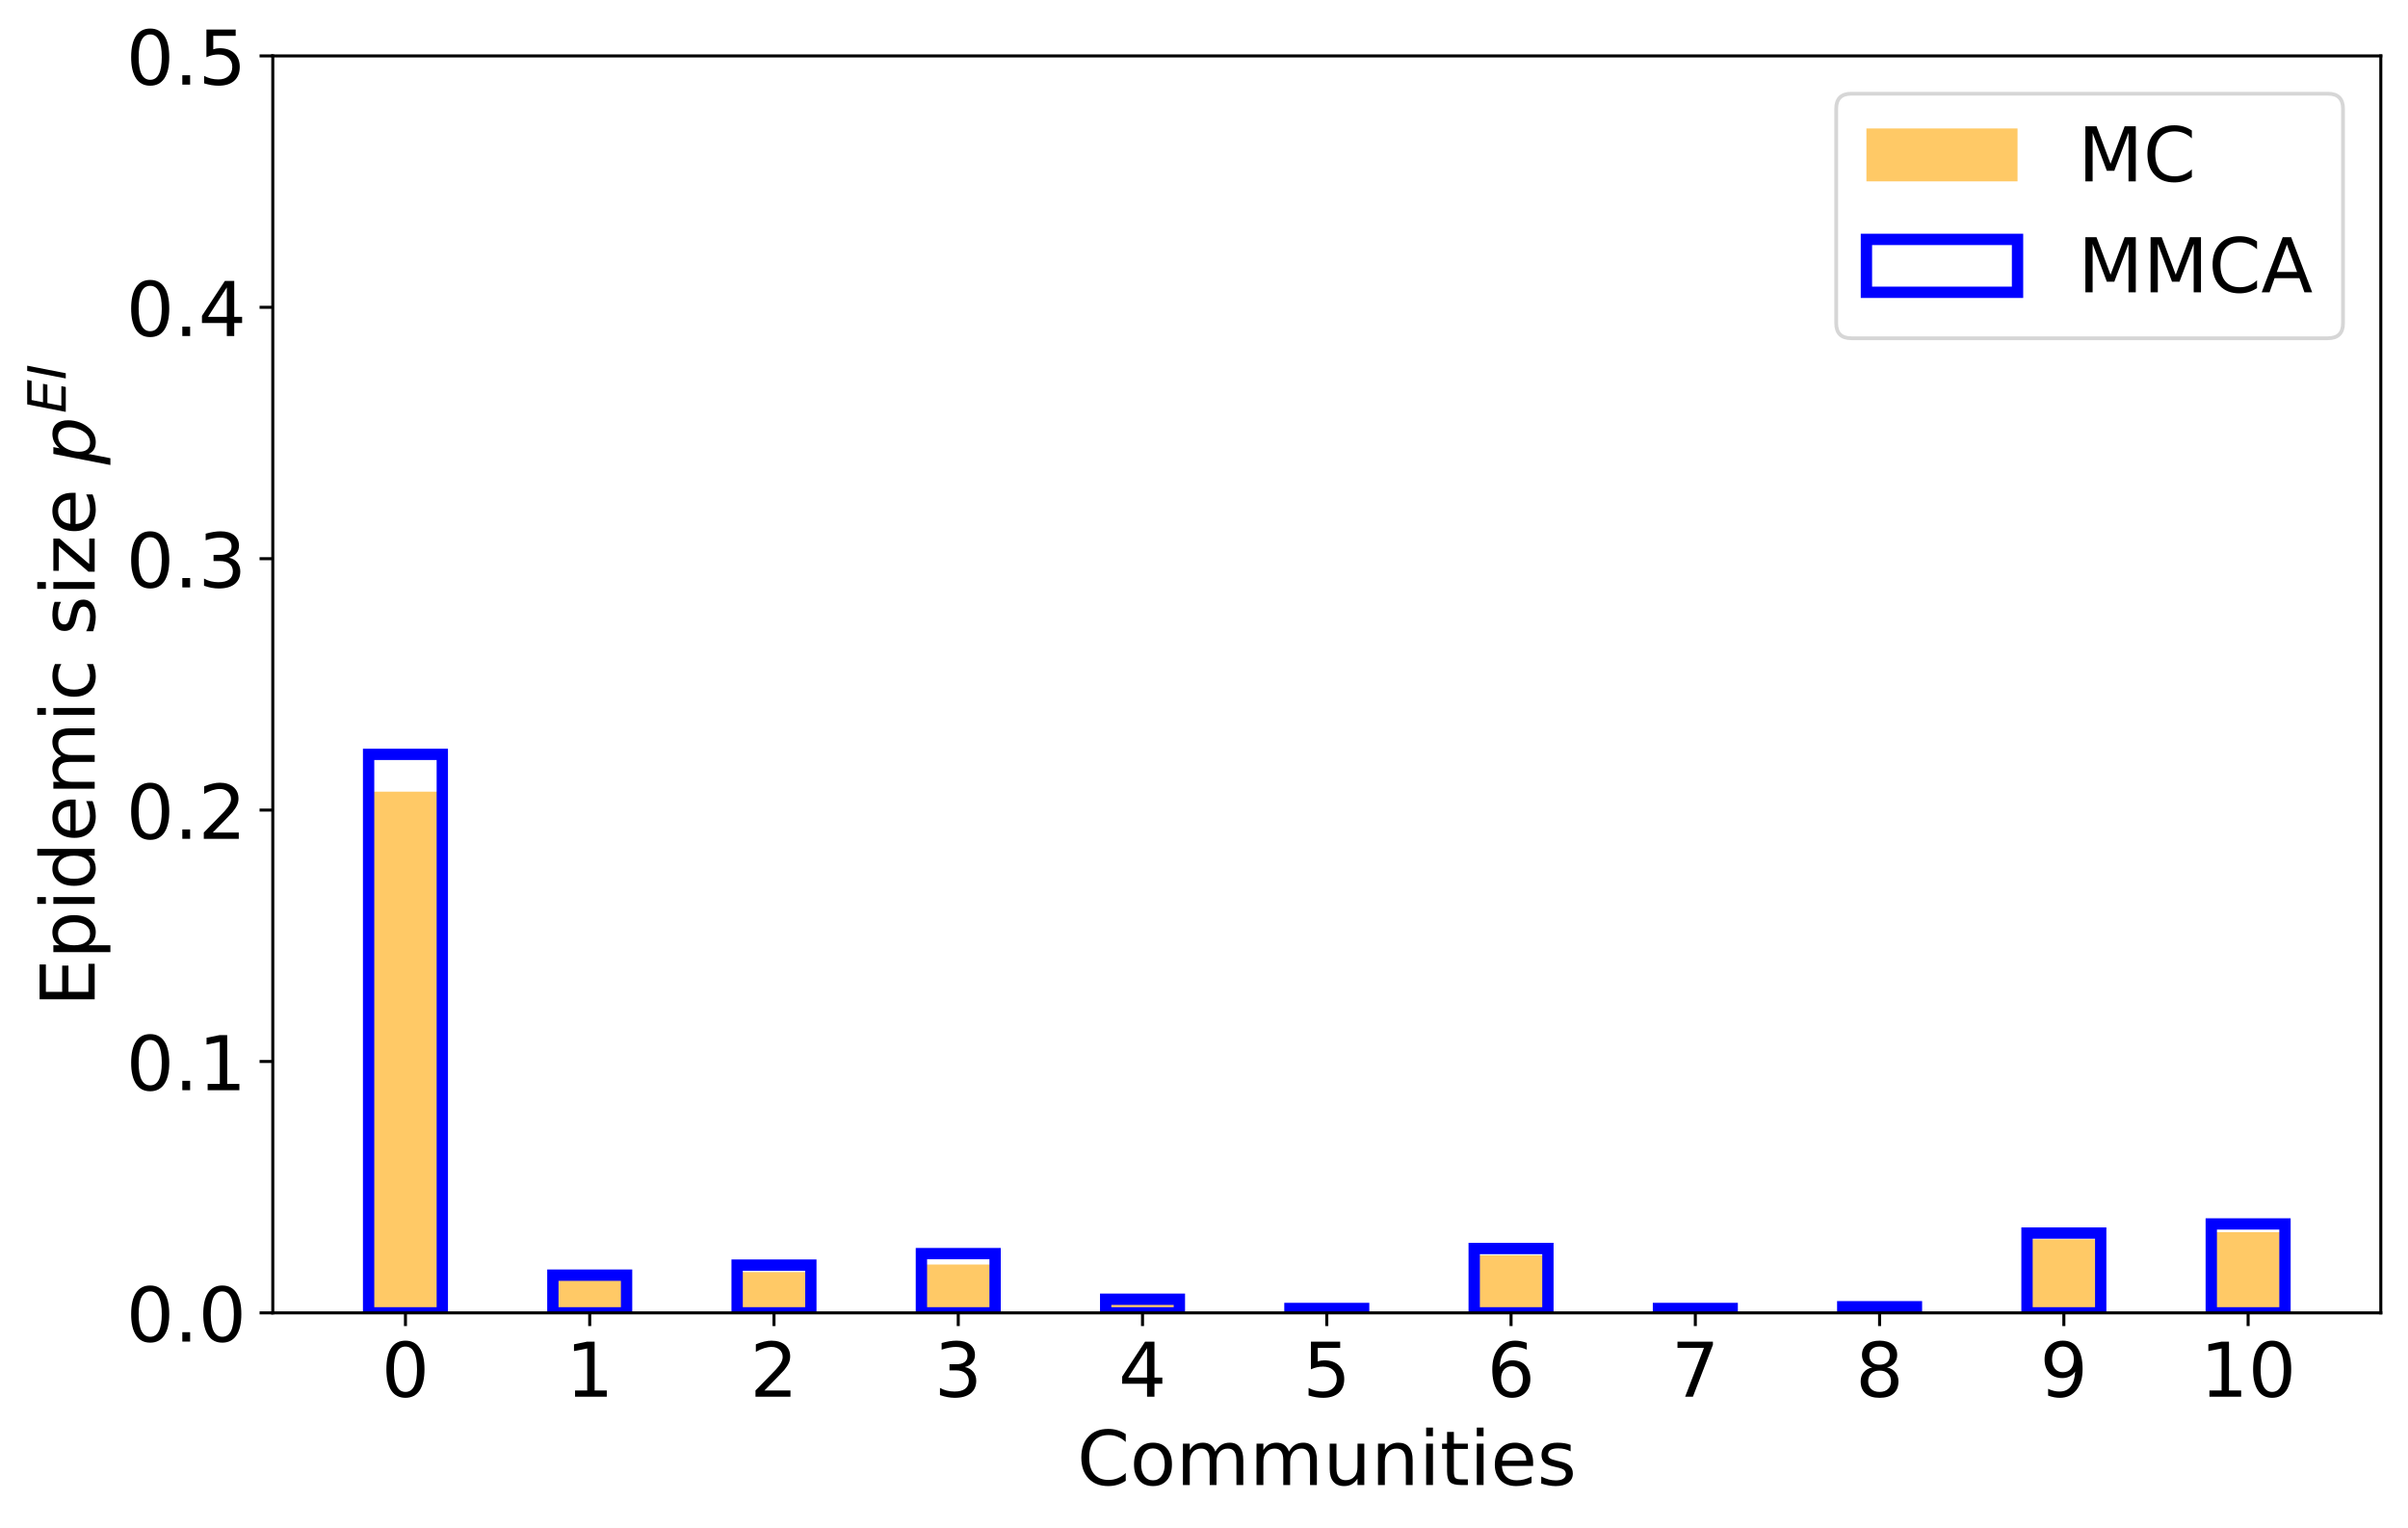
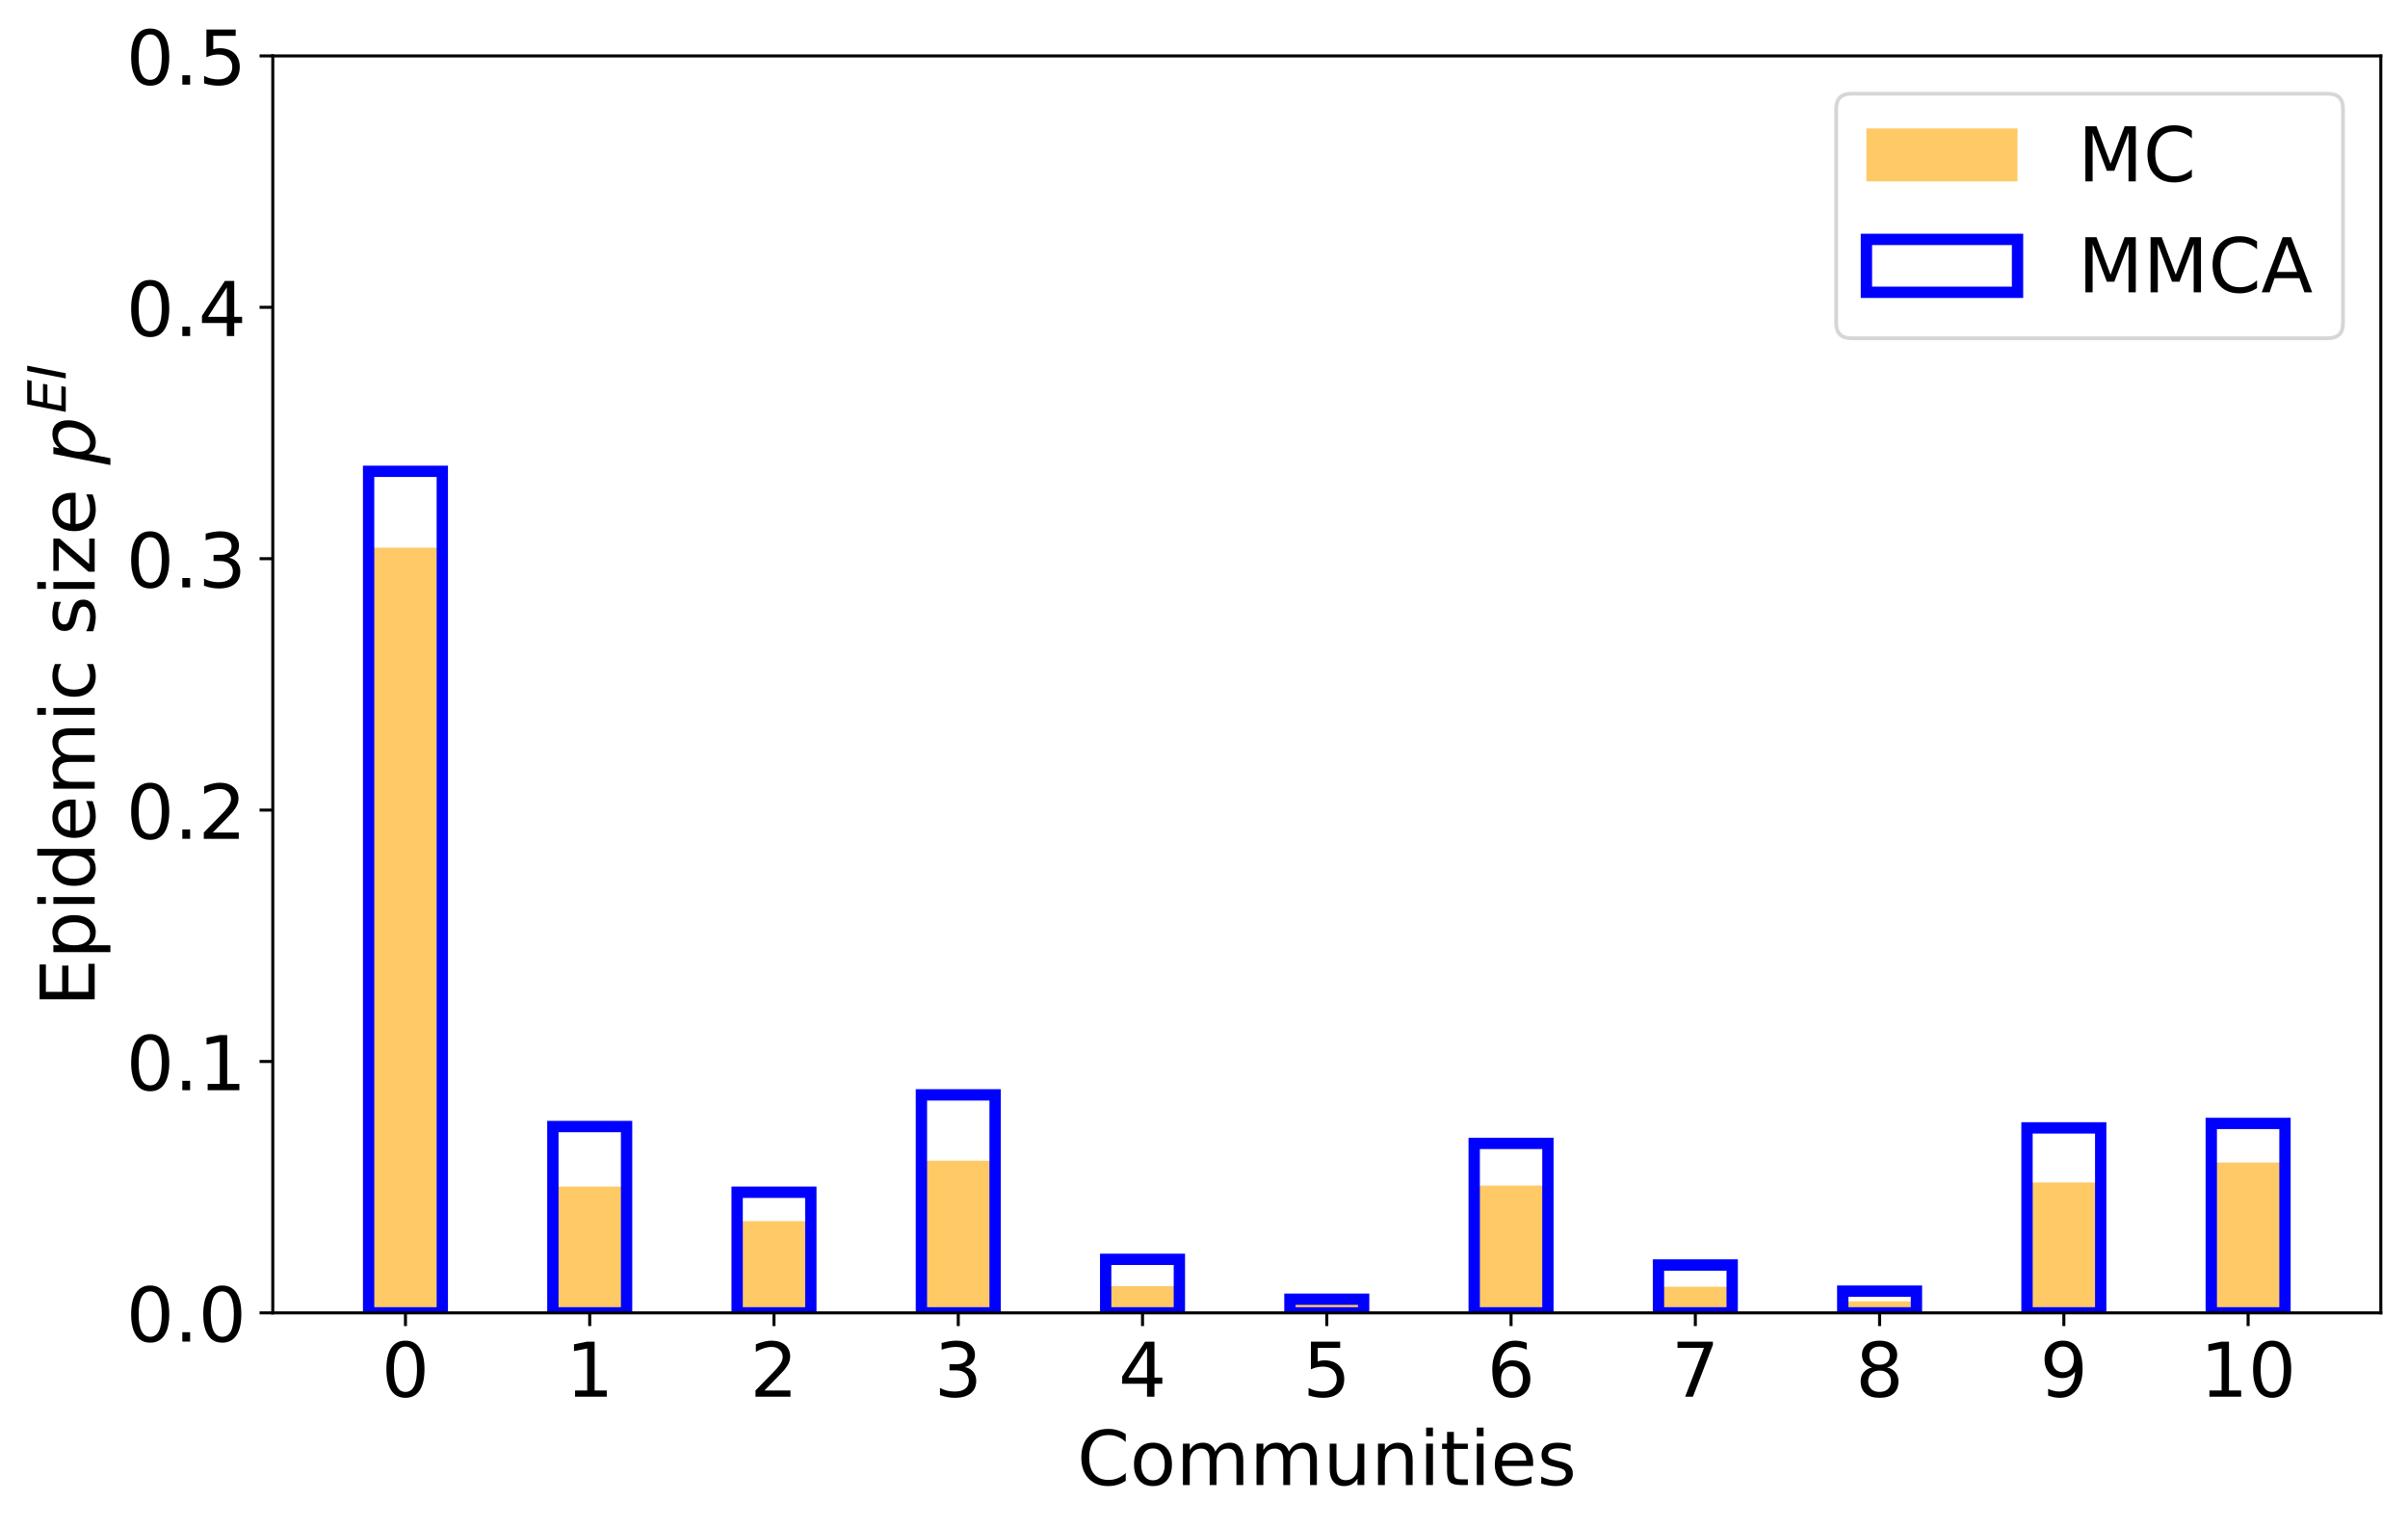
<svg xmlns="http://www.w3.org/2000/svg" xmlns:xlink="http://www.w3.org/1999/xlink" width="637.406pt" height="404.351pt" viewBox="0 0 637.406 404.351" version="1.1">
  <defs>
    <style type="text/css">*{stroke-linejoin: round; stroke-linecap: butt}</style>
  </defs>
  <g id="figure_1">
    <g id="patch_1">
      <path d="M 0 404.351  L 637.406 404.351  L 637.406 0  L 0 0  z " style="fill: #ffffff" />
    </g>
    <g id="axes_1">
      <g id="patch_2">
        <path d="M 72.206 347.438  L 630.206 347.438  L 630.206 14.798  L 72.206 14.798  z " style="fill: #ffffff" />
      </g>
      <g id="patch_3">
-         <path d="M 97.57 347.438  L 117.08 347.438  L 117.08 209.508  L 97.57 209.508  z " clip-path="url(#p4cfe6deb60)" style="fill: #ffa500; opacity: 0.6" />
+         <path d="M 97.57 347.438  L 117.08 347.438  L 117.08 144.938  L 97.57 144.938  z " clip-path="url(#p6c5b089d7e)" style="fill: #ffa500; opacity: 0.6" />
      </g>
      <g id="patch_4">
-         <path d="M 146.346 347.438  L 165.857 347.438  L 165.857 338.703  L 146.346 338.703  z " clip-path="url(#p4cfe6deb60)" style="fill: #ffa500; opacity: 0.6" />
+         <path d="M 146.346 347.438  L 165.857 347.438  L 165.857 314.012  L 146.346 314.012  z " clip-path="url(#p6c5b089d7e)" style="fill: #ffa500; opacity: 0.6" />
      </g>
      <g id="patch_5">
-         <path d="M 195.122 347.438  L 214.633 347.438  L 214.633 336.654  L 195.122 336.654  z " clip-path="url(#p4cfe6deb60)" style="fill: #ffa500; opacity: 0.6" />
+         <path d="M 195.122 347.438  L 214.633 347.438  L 214.633 323.159  L 195.122 323.159  z " clip-path="url(#p6c5b089d7e)" style="fill: #ffa500; opacity: 0.6" />
      </g>
      <g id="patch_6">
-         <path d="M 243.899 347.438  L 263.409 347.438  L 263.409 334.643  L 243.899 334.643  z " clip-path="url(#p4cfe6deb60)" style="fill: #ffa500; opacity: 0.6" />
+         <path d="M 243.899 347.438  L 263.409 347.438  L 263.409 307.177  L 243.899 307.177  z " clip-path="url(#p6c5b089d7e)" style="fill: #ffa500; opacity: 0.6" />
      </g>
      <g id="patch_7">
-         <path d="M 292.675 347.438  L 312.185 347.438  L 312.185 345.126  L 292.675 345.126  z " clip-path="url(#p4cfe6deb60)" style="fill: #ffa500; opacity: 0.6" />
+         <path d="M 292.675 347.438  L 312.185 347.438  L 312.185 340.357  L 292.675 340.357  z " clip-path="url(#p6c5b089d7e)" style="fill: #ffa500; opacity: 0.6" />
      </g>
      <g id="patch_8">
-         <path d="M 341.451 347.438  L 360.961 347.438  L 360.961 346.548  L 341.451 346.548  z " clip-path="url(#p4cfe6deb60)" style="fill: #ffa500; opacity: 0.6" />
+         <path d="M 341.451 347.438  L 360.961 347.438  L 360.961 344.846  L 341.451 344.846  z " clip-path="url(#p6c5b089d7e)" style="fill: #ffa500; opacity: 0.6" />
      </g>
      <g id="patch_9">
-         <path d="M 390.227 347.438  L 409.738 347.438  L 409.738 332.214  L 390.227 332.214  z " clip-path="url(#p4cfe6deb60)" style="fill: #ffa500; opacity: 0.6" />
+         <path d="M 390.227 347.438  L 409.738 347.438  L 409.738 313.754  L 390.227 313.754  z " clip-path="url(#p6c5b089d7e)" style="fill: #ffa500; opacity: 0.6" />
      </g>
      <g id="patch_10">
-         <path d="M 439.003 347.438  L 458.514 347.438  L 458.514 346.676  L 439.003 346.676  z " clip-path="url(#p4cfe6deb60)" style="fill: #ffa500; opacity: 0.6" />
+         <path d="M 439.003 347.438  L 458.514 347.438  L 458.514 340.517  L 439.003 340.517  z " clip-path="url(#p6c5b089d7e)" style="fill: #ffa500; opacity: 0.6" />
      </g>
      <g id="patch_11">
-         <path d="M 487.78 347.438  L 507.29 347.438  L 507.29 346.035  L 487.78 346.035  z " clip-path="url(#p4cfe6deb60)" style="fill: #ffa500; opacity: 0.6" />
+         <path d="M 487.78 347.438  L 507.29 347.438  L 507.29 344.391  L 487.78 344.391  z " clip-path="url(#p6c5b089d7e)" style="fill: #ffa500; opacity: 0.6" />
      </g>
      <g id="patch_12">
-         <path d="M 536.556 347.438  L 556.066 347.438  L 556.066 327.97  L 536.556 327.97  z " clip-path="url(#p4cfe6deb60)" style="fill: #ffa500; opacity: 0.6" />
+         <path d="M 536.556 347.438  L 556.066 347.438  L 556.066 312.929  L 536.556 312.929  z " clip-path="url(#p6c5b089d7e)" style="fill: #ffa500; opacity: 0.6" />
      </g>
      <g id="patch_13">
-         <path d="M 585.332 347.438  L 604.843 347.438  L 604.843 326.074  L 585.332 326.074  z " clip-path="url(#p4cfe6deb60)" style="fill: #ffa500; opacity: 0.6" />
+         <path d="M 585.332 347.438  L 604.843 347.438  L 604.843 307.655  L 585.332 307.655  z " clip-path="url(#p6c5b089d7e)" style="fill: #ffa500; opacity: 0.6" />
      </g>
      <g id="patch_14">
-         <path d="M 97.57 347.438  L 117.08 347.438  L 117.08 199.639  L 97.57 199.639  L 97.57 347.438  z " clip-path="url(#p4cfe6deb60)" style="fill: none; stroke: #0000ff; stroke-width: 3; stroke-linejoin: miter" />
+         <path d="M 97.57 347.438  L 117.08 347.438  L 117.08 124.727  L 97.57 124.727  L 97.57 347.438  z " clip-path="url(#p6c5b089d7e)" style="fill: none; stroke: #0000ff; stroke-width: 3; stroke-linejoin: miter" />
      </g>
      <g id="patch_15">
-         <path d="M 146.346 347.438  L 165.857 347.438  L 165.857 337.463  L 146.346 337.463  L 146.346 347.438  z " clip-path="url(#p4cfe6deb60)" style="fill: none; stroke: #0000ff; stroke-width: 3; stroke-linejoin: miter" />
+         <path d="M 146.346 347.438  L 165.857 347.438  L 165.857 298.13  L 146.346 298.13  L 146.346 347.438  z " clip-path="url(#p6c5b089d7e)" style="fill: none; stroke: #0000ff; stroke-width: 3; stroke-linejoin: miter" />
      </g>
      <g id="patch_16">
-         <path d="M 195.122 347.438  L 214.633 347.438  L 214.633 334.803  L 195.122 334.803  L 195.122 347.438  z " clip-path="url(#p4cfe6deb60)" style="fill: none; stroke: #0000ff; stroke-width: 3; stroke-linejoin: miter" />
+         <path d="M 195.122 347.438  L 214.633 347.438  L 214.633 315.519  L 195.122 315.519  L 195.122 347.438  z " clip-path="url(#p6c5b089d7e)" style="fill: none; stroke: #0000ff; stroke-width: 3; stroke-linejoin: miter" />
      </g>
      <g id="patch_17">
-         <path d="M 243.899 347.438  L 263.409 347.438  L 263.409 331.759  L 243.899 331.759  L 243.899 347.438  z " clip-path="url(#p4cfe6deb60)" style="fill: none; stroke: #0000ff; stroke-width: 3; stroke-linejoin: miter" />
+         <path d="M 243.899 347.438  L 263.409 347.438  L 263.409 289.749  L 243.899 289.749  L 243.899 347.438  z " clip-path="url(#p6c5b089d7e)" style="fill: none; stroke: #0000ff; stroke-width: 3; stroke-linejoin: miter" />
      </g>
      <g id="patch_18">
-         <path d="M 292.675 347.438  L 312.185 347.438  L 312.185 343.838  L 292.675 343.838  L 292.675 347.438  z " clip-path="url(#p4cfe6deb60)" style="fill: none; stroke: #0000ff; stroke-width: 3; stroke-linejoin: miter" />
+         <path d="M 292.675 347.438  L 312.185 347.438  L 312.185 333.272  L 292.675 333.272  L 292.675 347.438  z " clip-path="url(#p6c5b089d7e)" style="fill: none; stroke: #0000ff; stroke-width: 3; stroke-linejoin: miter" />
      </g>
      <g id="patch_19">
-         <path d="M 341.451 347.438  L 360.961 347.438  L 360.961 346.27  L 341.451 346.27  L 341.451 347.438  z " clip-path="url(#p4cfe6deb60)" style="fill: none; stroke: #0000ff; stroke-width: 3; stroke-linejoin: miter" />
+         <path d="M 341.451 347.438  L 360.961 347.438  L 360.961 343.827  L 341.451 343.827  L 341.451 347.438  z " clip-path="url(#p6c5b089d7e)" style="fill: none; stroke: #0000ff; stroke-width: 3; stroke-linejoin: miter" />
      </g>
      <g id="patch_20">
-         <path d="M 390.227 347.438  L 409.738 347.438  L 409.738 330.407  L 390.227 330.407  L 390.227 347.438  z " clip-path="url(#p4cfe6deb60)" style="fill: none; stroke: #0000ff; stroke-width: 3; stroke-linejoin: miter" />
+         <path d="M 390.227 347.438  L 409.738 347.438  L 409.738 302.592  L 390.227 302.592  L 390.227 347.438  z " clip-path="url(#p6c5b089d7e)" style="fill: none; stroke: #0000ff; stroke-width: 3; stroke-linejoin: miter" />
      </g>
      <g id="patch_21">
-         <path d="M 439.003 347.438  L 458.514 347.438  L 458.514 346.269  L 439.003 346.269  L 439.003 347.438  z " clip-path="url(#p4cfe6deb60)" style="fill: none; stroke: #0000ff; stroke-width: 3; stroke-linejoin: miter" />
+         <path d="M 439.003 347.438  L 458.514 347.438  L 458.514 334.773  L 439.003 334.773  L 439.003 347.438  z " clip-path="url(#p6c5b089d7e)" style="fill: none; stroke: #0000ff; stroke-width: 3; stroke-linejoin: miter" />
      </g>
      <g id="patch_22">
-         <path d="M 487.78 347.438  L 507.29 347.438  L 507.29 345.821  L 487.78 345.821  L 487.78 347.438  z " clip-path="url(#p4cfe6deb60)" style="fill: none; stroke: #0000ff; stroke-width: 3; stroke-linejoin: miter" />
+         <path d="M 487.78 347.438  L 507.29 347.438  L 507.29 341.687  L 487.78 341.687  L 487.78 347.438  z " clip-path="url(#p6c5b089d7e)" style="fill: none; stroke: #0000ff; stroke-width: 3; stroke-linejoin: miter" />
      </g>
      <g id="patch_23">
-         <path d="M 536.556 347.438  L 556.066 347.438  L 556.066 326.316  L 536.556 326.316  L 536.556 347.438  z " clip-path="url(#p4cfe6deb60)" style="fill: none; stroke: #0000ff; stroke-width: 3; stroke-linejoin: miter" />
+         <path d="M 536.556 347.438  L 556.066 347.438  L 556.066 298.484  L 536.556 298.484  L 536.556 347.438  z " clip-path="url(#p6c5b089d7e)" style="fill: none; stroke: #0000ff; stroke-width: 3; stroke-linejoin: miter" />
      </g>
      <g id="patch_24">
-         <path d="M 585.332 347.438  L 604.843 347.438  L 604.843 323.901  L 585.332 323.901  L 585.332 347.438  z " clip-path="url(#p4cfe6deb60)" style="fill: none; stroke: #0000ff; stroke-width: 3; stroke-linejoin: miter" />
+         <path d="M 585.332 347.438  L 604.843 347.438  L 604.843 297.3  L 585.332 297.3  L 585.332 347.438  z " clip-path="url(#p6c5b089d7e)" style="fill: none; stroke: #0000ff; stroke-width: 3; stroke-linejoin: miter" />
      </g>
      <g id="matplotlib.axis_1">
        <g id="xtick_1">
          <g id="line2d_1">
            <defs>
-               <path id="m26878567ba" d="M 0 0  L 0 3.5  " style="stroke: #000000; stroke-width: 0.8" />
-             </defs>
-             <g>
-               <use xlink:href="#m26878567ba" x="107.325" y="347.438" style="stroke: #000000; stroke-width: 0.8" />
+               <path id="m9ed84e9ac5" d="M 0 0  L 0 3.5  " style="stroke: #000000; stroke-width: 0.8" />
+             </defs>
+             <g>
+               <use xlink:href="#m9ed84e9ac5" x="107.325" y="347.438" style="stroke: #000000; stroke-width: 0.8" />
            </g>
          </g>
          <g id="text_1">
            <g transform="translate(100.9626 369.6353) scale(0.2 -0.2)">
              <defs>
                <path id="DejaVuSans-30" d="M 2034 4250  Q 1547 4250 1301 3770  Q 1056 3291 1056 2328  Q 1056 1369 1301 889  Q 1547 409 2034 409  Q 2525 409 2770 889  Q 3016 1369 3016 2328  Q 3016 3291 2770 3770  Q 2525 4250 2034 4250  z M 2034 4750  Q 2819 4750 3233 4129  Q 3647 3509 3647 2328  Q 3647 1150 3233 529  Q 2819 -91 2034 -91  Q 1250 -91 836 529  Q 422 1150 422 2328  Q 422 3509 836 4129  Q 1250 4750 2034 4750  z " transform="scale(0.015625)" />
              </defs>
              <use xlink:href="#DejaVuSans-30" />
            </g>
          </g>
        </g>
        <g id="xtick_2">
          <g id="line2d_2">
            <g>
-               <use xlink:href="#m26878567ba" x="156.101" y="347.438" style="stroke: #000000; stroke-width: 0.8" />
+               <use xlink:href="#m9ed84e9ac5" x="156.101" y="347.438" style="stroke: #000000; stroke-width: 0.8" />
            </g>
          </g>
          <g id="text_2">
            <g transform="translate(149.7389 369.6353) scale(0.2 -0.2)">
              <defs>
                <path id="DejaVuSans-31" d="M 794 531  L 1825 531  L 1825 4091  L 703 3866  L 703 4441  L 1819 4666  L 2450 4666  L 2450 531  L 3481 531  L 3481 0  L 794 0  L 794 531  z " transform="scale(0.015625)" />
              </defs>
              <use xlink:href="#DejaVuSans-31" />
            </g>
          </g>
        </g>
        <g id="xtick_3">
          <g id="line2d_3">
            <g>
-               <use xlink:href="#m26878567ba" x="204.878" y="347.438" style="stroke: #000000; stroke-width: 0.8" />
+               <use xlink:href="#m9ed84e9ac5" x="204.878" y="347.438" style="stroke: #000000; stroke-width: 0.8" />
            </g>
          </g>
          <g id="text_3">
            <g transform="translate(198.5151 369.6353) scale(0.2 -0.2)">
              <defs>
                <path id="DejaVuSans-32" d="M 1228 531  L 3431 531  L 3431 0  L 469 0  L 469 531  Q 828 903 1448 1529  Q 2069 2156 2228 2338  Q 2531 2678 2651 2914  Q 2772 3150 2772 3378  Q 2772 3750 2511 3984  Q 2250 4219 1831 4219  Q 1534 4219 1204 4116  Q 875 4013 500 3803  L 500 4441  Q 881 4594 1212 4672  Q 1544 4750 1819 4750  Q 2544 4750 2975 4387  Q 3406 4025 3406 3419  Q 3406 3131 3298 2873  Q 3191 2616 2906 2266  Q 2828 2175 2409 1742  Q 1991 1309 1228 531  z " transform="scale(0.015625)" />
              </defs>
              <use xlink:href="#DejaVuSans-32" />
            </g>
          </g>
        </g>
        <g id="xtick_4">
          <g id="line2d_4">
            <g>
-               <use xlink:href="#m26878567ba" x="253.654" y="347.438" style="stroke: #000000; stroke-width: 0.8" />
+               <use xlink:href="#m9ed84e9ac5" x="253.654" y="347.438" style="stroke: #000000; stroke-width: 0.8" />
            </g>
          </g>
          <g id="text_4">
            <g transform="translate(247.2913 369.6353) scale(0.2 -0.2)">
              <defs>
                <path id="DejaVuSans-33" d="M 2597 2516  Q 3050 2419 3304 2112  Q 3559 1806 3559 1356  Q 3559 666 3084 287  Q 2609 -91 1734 -91  Q 1441 -91 1130 -33  Q 819 25 488 141  L 488 750  Q 750 597 1062 519  Q 1375 441 1716 441  Q 2309 441 2620 675  Q 2931 909 2931 1356  Q 2931 1769 2642 2001  Q 2353 2234 1838 2234  L 1294 2234  L 1294 2753  L 1863 2753  Q 2328 2753 2575 2939  Q 2822 3125 2822 3475  Q 2822 3834 2567 4026  Q 2313 4219 1838 4219  Q 1578 4219 1281 4162  Q 984 4106 628 3988  L 628 4550  Q 988 4650 1302 4700  Q 1616 4750 1894 4750  Q 2613 4750 3031 4423  Q 3450 4097 3450 3541  Q 3450 3153 3228 2886  Q 3006 2619 2597 2516  z " transform="scale(0.015625)" />
              </defs>
              <use xlink:href="#DejaVuSans-33" />
            </g>
          </g>
        </g>
        <g id="xtick_5">
          <g id="line2d_5">
            <g>
-               <use xlink:href="#m26878567ba" x="302.43" y="347.438" style="stroke: #000000; stroke-width: 0.8" />
+               <use xlink:href="#m9ed84e9ac5" x="302.43" y="347.438" style="stroke: #000000; stroke-width: 0.8" />
            </g>
          </g>
          <g id="text_5">
            <g transform="translate(296.0675 369.6353) scale(0.2 -0.2)">
              <defs>
                <path id="DejaVuSans-34" d="M 2419 4116  L 825 1625  L 2419 1625  L 2419 4116  z M 2253 4666  L 3047 4666  L 3047 1625  L 3713 1625  L 3713 1100  L 3047 1100  L 3047 0  L 2419 0  L 2419 1100  L 313 1100  L 313 1709  L 2253 4666  z " transform="scale(0.015625)" />
              </defs>
              <use xlink:href="#DejaVuSans-34" />
            </g>
          </g>
        </g>
        <g id="xtick_6">
          <g id="line2d_6">
            <g>
-               <use xlink:href="#m26878567ba" x="351.206" y="347.438" style="stroke: #000000; stroke-width: 0.8" />
+               <use xlink:href="#m9ed84e9ac5" x="351.206" y="347.438" style="stroke: #000000; stroke-width: 0.8" />
            </g>
          </g>
          <g id="text_6">
            <g transform="translate(344.8438 369.6353) scale(0.2 -0.2)">
              <defs>
                <path id="DejaVuSans-35" d="M 691 4666  L 3169 4666  L 3169 4134  L 1269 4134  L 1269 2991  Q 1406 3038 1543 3061  Q 1681 3084 1819 3084  Q 2600 3084 3056 2656  Q 3513 2228 3513 1497  Q 3513 744 3044 326  Q 2575 -91 1722 -91  Q 1428 -91 1123 -41  Q 819 9 494 109  L 494 744  Q 775 591 1075 516  Q 1375 441 1709 441  Q 2250 441 2565 725  Q 2881 1009 2881 1497  Q 2881 1984 2565 2268  Q 2250 2553 1709 2553  Q 1456 2553 1204 2497  Q 953 2441 691 2322  L 691 4666  z " transform="scale(0.015625)" />
              </defs>
              <use xlink:href="#DejaVuSans-35" />
            </g>
          </g>
        </g>
        <g id="xtick_7">
          <g id="line2d_7">
            <g>
-               <use xlink:href="#m26878567ba" x="399.982" y="347.438" style="stroke: #000000; stroke-width: 0.8" />
+               <use xlink:href="#m9ed84e9ac5" x="399.982" y="347.438" style="stroke: #000000; stroke-width: 0.8" />
            </g>
          </g>
          <g id="text_7">
            <g transform="translate(393.62 369.6353) scale(0.2 -0.2)">
              <defs>
                <path id="DejaVuSans-36" d="M 2113 2584  Q 1688 2584 1439 2293  Q 1191 2003 1191 1497  Q 1191 994 1439 701  Q 1688 409 2113 409  Q 2538 409 2786 701  Q 3034 994 3034 1497  Q 3034 2003 2786 2293  Q 2538 2584 2113 2584  z M 3366 4563  L 3366 3988  Q 3128 4100 2886 4159  Q 2644 4219 2406 4219  Q 1781 4219 1451 3797  Q 1122 3375 1075 2522  Q 1259 2794 1537 2939  Q 1816 3084 2150 3084  Q 2853 3084 3261 2657  Q 3669 2231 3669 1497  Q 3669 778 3244 343  Q 2819 -91 2113 -91  Q 1303 -91 875 529  Q 447 1150 447 2328  Q 447 3434 972 4092  Q 1497 4750 2381 4750  Q 2619 4750 2861 4703  Q 3103 4656 3366 4563  z " transform="scale(0.015625)" />
              </defs>
              <use xlink:href="#DejaVuSans-36" />
            </g>
          </g>
        </g>
        <g id="xtick_8">
          <g id="line2d_8">
            <g>
-               <use xlink:href="#m26878567ba" x="448.759" y="347.438" style="stroke: #000000; stroke-width: 0.8" />
+               <use xlink:href="#m9ed84e9ac5" x="448.759" y="347.438" style="stroke: #000000; stroke-width: 0.8" />
            </g>
          </g>
          <g id="text_8">
            <g transform="translate(442.3962 369.6353) scale(0.2 -0.2)">
              <defs>
                <path id="DejaVuSans-37" d="M 525 4666  L 3525 4666  L 3525 4397  L 1831 0  L 1172 0  L 2766 4134  L 525 4134  L 525 4666  z " transform="scale(0.015625)" />
              </defs>
              <use xlink:href="#DejaVuSans-37" />
            </g>
          </g>
        </g>
        <g id="xtick_9">
          <g id="line2d_9">
            <g>
-               <use xlink:href="#m26878567ba" x="497.535" y="347.438" style="stroke: #000000; stroke-width: 0.8" />
+               <use xlink:href="#m9ed84e9ac5" x="497.535" y="347.438" style="stroke: #000000; stroke-width: 0.8" />
            </g>
          </g>
          <g id="text_9">
            <g transform="translate(491.1724 369.6353) scale(0.2 -0.2)">
              <defs>
                <path id="DejaVuSans-38" d="M 2034 2216  Q 1584 2216 1326 1975  Q 1069 1734 1069 1313  Q 1069 891 1326 650  Q 1584 409 2034 409  Q 2484 409 2743 651  Q 3003 894 3003 1313  Q 3003 1734 2745 1975  Q 2488 2216 2034 2216  z M 1403 2484  Q 997 2584 770 2862  Q 544 3141 544 3541  Q 544 4100 942 4425  Q 1341 4750 2034 4750  Q 2731 4750 3128 4425  Q 3525 4100 3525 3541  Q 3525 3141 3298 2862  Q 3072 2584 2669 2484  Q 3125 2378 3379 2068  Q 3634 1759 3634 1313  Q 3634 634 3220 271  Q 2806 -91 2034 -91  Q 1263 -91 848 271  Q 434 634 434 1313  Q 434 1759 690 2068  Q 947 2378 1403 2484  z M 1172 3481  Q 1172 3119 1398 2916  Q 1625 2713 2034 2713  Q 2441 2713 2670 2916  Q 2900 3119 2900 3481  Q 2900 3844 2670 4047  Q 2441 4250 2034 4250  Q 1625 4250 1398 4047  Q 1172 3844 1172 3481  z " transform="scale(0.015625)" />
              </defs>
              <use xlink:href="#DejaVuSans-38" />
            </g>
          </g>
        </g>
        <g id="xtick_10">
          <g id="line2d_10">
            <g>
-               <use xlink:href="#m26878567ba" x="546.311" y="347.438" style="stroke: #000000; stroke-width: 0.8" />
+               <use xlink:href="#m9ed84e9ac5" x="546.311" y="347.438" style="stroke: #000000; stroke-width: 0.8" />
            </g>
          </g>
          <g id="text_10">
            <g transform="translate(539.9486 369.6353) scale(0.2 -0.2)">
              <defs>
                <path id="DejaVuSans-39" d="M 703 97  L 703 672  Q 941 559 1184 500  Q 1428 441 1663 441  Q 2288 441 2617 861  Q 2947 1281 2994 2138  Q 2813 1869 2534 1725  Q 2256 1581 1919 1581  Q 1219 1581 811 2004  Q 403 2428 403 3163  Q 403 3881 828 4315  Q 1253 4750 1959 4750  Q 2769 4750 3195 4129  Q 3622 3509 3622 2328  Q 3622 1225 3098 567  Q 2575 -91 1691 -91  Q 1453 -91 1209 -44  Q 966 3 703 97  z M 1959 2075  Q 2384 2075 2632 2365  Q 2881 2656 2881 3163  Q 2881 3666 2632 3958  Q 2384 4250 1959 4250  Q 1534 4250 1286 3958  Q 1038 3666 1038 3163  Q 1038 2656 1286 2365  Q 1534 2075 1959 2075  z " transform="scale(0.015625)" />
              </defs>
              <use xlink:href="#DejaVuSans-39" />
            </g>
          </g>
        </g>
        <g id="xtick_11">
          <g id="line2d_11">
            <g>
-               <use xlink:href="#m26878567ba" x="595.087" y="347.438" style="stroke: #000000; stroke-width: 0.8" />
+               <use xlink:href="#m9ed84e9ac5" x="595.087" y="347.438" style="stroke: #000000; stroke-width: 0.8" />
            </g>
          </g>
          <g id="text_11">
            <g transform="translate(582.3624 369.6353) scale(0.2 -0.2)">
              <use xlink:href="#DejaVuSans-31" />
              <use xlink:href="#DejaVuSans-30" transform="translate(63.62305 0)" />
            </g>
          </g>
        </g>
        <g id="text_12">
          <g transform="translate(285.1094 392.9916) scale(0.2 -0.2)">
            <defs>
              <path id="DejaVuSans-43" d="M 4122 4306  L 4122 3641  Q 3803 3938 3442 4084  Q 3081 4231 2675 4231  Q 1875 4231 1450 3742  Q 1025 3253 1025 2328  Q 1025 1406 1450 917  Q 1875 428 2675 428  Q 3081 428 3442 575  Q 3803 722 4122 1019  L 4122 359  Q 3791 134 3420 21  Q 3050 -91 2638 -91  Q 1578 -91 968 557  Q 359 1206 359 2328  Q 359 3453 968 4101  Q 1578 4750 2638 4750  Q 3056 4750 3426 4639  Q 3797 4528 4122 4306  z " transform="scale(0.015625)" />
              <path id="DejaVuSans-6f" d="M 1959 3097  Q 1497 3097 1228 2736  Q 959 2375 959 1747  Q 959 1119 1226 758  Q 1494 397 1959 397  Q 2419 397 2687 759  Q 2956 1122 2956 1747  Q 2956 2369 2687 2733  Q 2419 3097 1959 3097  z M 1959 3584  Q 2709 3584 3137 3096  Q 3566 2609 3566 1747  Q 3566 888 3137 398  Q 2709 -91 1959 -91  Q 1206 -91 779 398  Q 353 888 353 1747  Q 353 2609 779 3096  Q 1206 3584 1959 3584  z " transform="scale(0.015625)" />
              <path id="DejaVuSans-6d" d="M 3328 2828  Q 3544 3216 3844 3400  Q 4144 3584 4550 3584  Q 5097 3584 5394 3201  Q 5691 2819 5691 2113  L 5691 0  L 5113 0  L 5113 2094  Q 5113 2597 4934 2840  Q 4756 3084 4391 3084  Q 3944 3084 3684 2787  Q 3425 2491 3425 1978  L 3425 0  L 2847 0  L 2847 2094  Q 2847 2600 2669 2842  Q 2491 3084 2119 3084  Q 1678 3084 1418 2786  Q 1159 2488 1159 1978  L 1159 0  L 581 0  L 581 3500  L 1159 3500  L 1159 2956  Q 1356 3278 1631 3431  Q 1906 3584 2284 3584  Q 2666 3584 2933 3390  Q 3200 3197 3328 2828  z " transform="scale(0.015625)" />
              <path id="DejaVuSans-75" d="M 544 1381  L 544 3500  L 1119 3500  L 1119 1403  Q 1119 906 1312 657  Q 1506 409 1894 409  Q 2359 409 2629 706  Q 2900 1003 2900 1516  L 2900 3500  L 3475 3500  L 3475 0  L 2900 0  L 2900 538  Q 2691 219 2414 64  Q 2138 -91 1772 -91  Q 1169 -91 856 284  Q 544 659 544 1381  z M 1991 3584  L 1991 3584  z " transform="scale(0.015625)" />
              <path id="DejaVuSans-6e" d="M 3513 2113  L 3513 0  L 2938 0  L 2938 2094  Q 2938 2591 2744 2837  Q 2550 3084 2163 3084  Q 1697 3084 1428 2787  Q 1159 2491 1159 1978  L 1159 0  L 581 0  L 581 3500  L 1159 3500  L 1159 2956  Q 1366 3272 1645 3428  Q 1925 3584 2291 3584  Q 2894 3584 3203 3211  Q 3513 2838 3513 2113  z " transform="scale(0.015625)" />
              <path id="DejaVuSans-69" d="M 603 3500  L 1178 3500  L 1178 0  L 603 0  L 603 3500  z M 603 4863  L 1178 4863  L 1178 4134  L 603 4134  L 603 4863  z " transform="scale(0.015625)" />
              <path id="DejaVuSans-74" d="M 1172 4494  L 1172 3500  L 2356 3500  L 2356 3053  L 1172 3053  L 1172 1153  Q 1172 725 1289 603  Q 1406 481 1766 481  L 2356 481  L 2356 0  L 1766 0  Q 1100 0 847 248  Q 594 497 594 1153  L 594 3053  L 172 3053  L 172 3500  L 594 3500  L 594 4494  L 1172 4494  z " transform="scale(0.015625)" />
              <path id="DejaVuSans-65" d="M 3597 1894  L 3597 1613  L 953 1613  Q 991 1019 1311 708  Q 1631 397 2203 397  Q 2534 397 2845 478  Q 3156 559 3463 722  L 3463 178  Q 3153 47 2828 -22  Q 2503 -91 2169 -91  Q 1331 -91 842 396  Q 353 884 353 1716  Q 353 2575 817 3079  Q 1281 3584 2069 3584  Q 2775 3584 3186 3129  Q 3597 2675 3597 1894  z M 3022 2063  Q 3016 2534 2758 2815  Q 2500 3097 2075 3097  Q 1594 3097 1305 2825  Q 1016 2553 972 2059  L 3022 2063  z " transform="scale(0.015625)" />
              <path id="DejaVuSans-73" d="M 2834 3397  L 2834 2853  Q 2591 2978 2328 3040  Q 2066 3103 1784 3103  Q 1356 3103 1142 2972  Q 928 2841 928 2578  Q 928 2378 1081 2264  Q 1234 2150 1697 2047  L 1894 2003  Q 2506 1872 2764 1633  Q 3022 1394 3022 966  Q 3022 478 2636 193  Q 2250 -91 1575 -91  Q 1294 -91 989 -36  Q 684 19 347 128  L 347 722  Q 666 556 975 473  Q 1284 391 1588 391  Q 1994 391 2212 530  Q 2431 669 2431 922  Q 2431 1156 2273 1281  Q 2116 1406 1581 1522  L 1381 1569  Q 847 1681 609 1914  Q 372 2147 372 2553  Q 372 3047 722 3315  Q 1072 3584 1716 3584  Q 2034 3584 2315 3537  Q 2597 3491 2834 3397  z " transform="scale(0.015625)" />
            </defs>
            <use xlink:href="#DejaVuSans-43" />
            <use xlink:href="#DejaVuSans-6f" transform="translate(69.82422 0)" />
            <use xlink:href="#DejaVuSans-6d" transform="translate(131.0059 0)" />
            <use xlink:href="#DejaVuSans-6d" transform="translate(228.418 0)" />
            <use xlink:href="#DejaVuSans-75" transform="translate(325.8301 0)" />
            <use xlink:href="#DejaVuSans-6e" transform="translate(389.209 0)" />
            <use xlink:href="#DejaVuSans-69" transform="translate(452.5879 0)" />
            <use xlink:href="#DejaVuSans-74" transform="translate(480.3711 0)" />
            <use xlink:href="#DejaVuSans-69" transform="translate(519.5801 0)" />
            <use xlink:href="#DejaVuSans-65" transform="translate(547.3633 0)" />
            <use xlink:href="#DejaVuSans-73" transform="translate(608.8867 0)" />
          </g>
        </g>
      </g>
      <g id="matplotlib.axis_2">
        <g id="ytick_1">
          <g id="line2d_12">
            <defs>
-               <path id="m89fa83f92f" d="M 0 0  L -3.5 0  " style="stroke: #000000; stroke-width: 0.8" />
-             </defs>
-             <g>
-               <use xlink:href="#m89fa83f92f" x="72.206" y="347.438" style="stroke: #000000; stroke-width: 0.8" />
+               <path id="m8707cd47ed" d="M 0 0  L -3.5 0  " style="stroke: #000000; stroke-width: 0.8" />
+             </defs>
+             <g>
+               <use xlink:href="#m8707cd47ed" x="72.206" y="347.438" style="stroke: #000000; stroke-width: 0.8" />
            </g>
          </g>
          <g id="text_13">
            <g transform="translate(33.4 355.0369) scale(0.2 -0.2)">
              <defs>
                <path id="DejaVuSans-2e" d="M 684 794  L 1344 794  L 1344 0  L 684 0  L 684 794  z " transform="scale(0.015625)" />
              </defs>
              <use xlink:href="#DejaVuSans-30" />
              <use xlink:href="#DejaVuSans-2e" transform="translate(63.62305 0)" />
              <use xlink:href="#DejaVuSans-30" transform="translate(95.41016 0)" />
            </g>
          </g>
        </g>
        <g id="ytick_2">
          <g id="line2d_13">
            <g>
-               <use xlink:href="#m89fa83f92f" x="72.206" y="280.91" style="stroke: #000000; stroke-width: 0.8" />
+               <use xlink:href="#m8707cd47ed" x="72.206" y="280.91" style="stroke: #000000; stroke-width: 0.8" />
            </g>
          </g>
          <g id="text_14">
            <g transform="translate(33.4 288.5089) scale(0.2 -0.2)">
              <use xlink:href="#DejaVuSans-30" />
              <use xlink:href="#DejaVuSans-2e" transform="translate(63.62305 0)" />
              <use xlink:href="#DejaVuSans-31" transform="translate(95.41016 0)" />
            </g>
          </g>
        </g>
        <g id="ytick_3">
          <g id="line2d_14">
            <g>
-               <use xlink:href="#m89fa83f92f" x="72.206" y="214.382" style="stroke: #000000; stroke-width: 0.8" />
+               <use xlink:href="#m8707cd47ed" x="72.206" y="214.382" style="stroke: #000000; stroke-width: 0.8" />
            </g>
          </g>
          <g id="text_15">
            <g transform="translate(33.4 221.9809) scale(0.2 -0.2)">
              <use xlink:href="#DejaVuSans-30" />
              <use xlink:href="#DejaVuSans-2e" transform="translate(63.62305 0)" />
              <use xlink:href="#DejaVuSans-32" transform="translate(95.41016 0)" />
            </g>
          </g>
        </g>
        <g id="ytick_4">
          <g id="line2d_15">
            <g>
-               <use xlink:href="#m89fa83f92f" x="72.206" y="147.854" style="stroke: #000000; stroke-width: 0.8" />
+               <use xlink:href="#m8707cd47ed" x="72.206" y="147.854" style="stroke: #000000; stroke-width: 0.8" />
            </g>
          </g>
          <g id="text_16">
            <g transform="translate(33.4 155.4529) scale(0.2 -0.2)">
              <use xlink:href="#DejaVuSans-30" />
              <use xlink:href="#DejaVuSans-2e" transform="translate(63.62305 0)" />
              <use xlink:href="#DejaVuSans-33" transform="translate(95.41016 0)" />
            </g>
          </g>
        </g>
        <g id="ytick_5">
          <g id="line2d_16">
            <g>
-               <use xlink:href="#m89fa83f92f" x="72.206" y="81.326" style="stroke: #000000; stroke-width: 0.8" />
+               <use xlink:href="#m8707cd47ed" x="72.206" y="81.326" style="stroke: #000000; stroke-width: 0.8" />
            </g>
          </g>
          <g id="text_17">
            <g transform="translate(33.4 88.92488) scale(0.2 -0.2)">
              <use xlink:href="#DejaVuSans-30" />
              <use xlink:href="#DejaVuSans-2e" transform="translate(63.62305 0)" />
              <use xlink:href="#DejaVuSans-34" transform="translate(95.41016 0)" />
            </g>
          </g>
        </g>
        <g id="ytick_6">
          <g id="line2d_17">
            <g>
-               <use xlink:href="#m89fa83f92f" x="72.206" y="14.798" style="stroke: #000000; stroke-width: 0.8" />
+               <use xlink:href="#m8707cd47ed" x="72.206" y="14.798" style="stroke: #000000; stroke-width: 0.8" />
            </g>
          </g>
          <g id="text_18">
            <g transform="translate(33.4 22.39688) scale(0.2 -0.2)">
              <use xlink:href="#DejaVuSans-30" />
              <use xlink:href="#DejaVuSans-2e" transform="translate(63.62305 0)" />
              <use xlink:href="#DejaVuSans-35" transform="translate(95.41016 0)" />
            </g>
          </g>
        </g>
        <g id="text_19">
          <g transform="translate(25.2 266.4184) rotate(-90) scale(0.2 -0.2)">
            <defs>
              <path id="DejaVuSans-45" d="M 628 4666  L 3578 4666  L 3578 4134  L 1259 4134  L 1259 2753  L 3481 2753  L 3481 2222  L 1259 2222  L 1259 531  L 3634 531  L 3634 0  L 628 0  L 628 4666  z " transform="scale(0.015625)" />
              <path id="DejaVuSans-70" d="M 1159 525  L 1159 -1331  L 581 -1331  L 581 3500  L 1159 3500  L 1159 2969  Q 1341 3281 1617 3432  Q 1894 3584 2278 3584  Q 2916 3584 3314 3078  Q 3713 2572 3713 1747  Q 3713 922 3314 415  Q 2916 -91 2278 -91  Q 1894 -91 1617 61  Q 1341 213 1159 525  z M 3116 1747  Q 3116 2381 2855 2742  Q 2594 3103 2138 3103  Q 1681 3103 1420 2742  Q 1159 2381 1159 1747  Q 1159 1113 1420 752  Q 1681 391 2138 391  Q 2594 391 2855 752  Q 3116 1113 3116 1747  z " transform="scale(0.015625)" />
              <path id="DejaVuSans-64" d="M 2906 2969  L 2906 4863  L 3481 4863  L 3481 0  L 2906 0  L 2906 525  Q 2725 213 2448 61  Q 2172 -91 1784 -91  Q 1150 -91 751 415  Q 353 922 353 1747  Q 353 2572 751 3078  Q 1150 3584 1784 3584  Q 2172 3584 2448 3432  Q 2725 3281 2906 2969  z M 947 1747  Q 947 1113 1208 752  Q 1469 391 1925 391  Q 2381 391 2643 752  Q 2906 1113 2906 1747  Q 2906 2381 2643 2742  Q 2381 3103 1925 3103  Q 1469 3103 1208 2742  Q 947 2381 947 1747  z " transform="scale(0.015625)" />
              <path id="DejaVuSans-63" d="M 3122 3366  L 3122 2828  Q 2878 2963 2633 3030  Q 2388 3097 2138 3097  Q 1578 3097 1268 2742  Q 959 2388 959 1747  Q 959 1106 1268 751  Q 1578 397 2138 397  Q 2388 397 2633 464  Q 2878 531 3122 666  L 3122 134  Q 2881 22 2623 -34  Q 2366 -91 2075 -91  Q 1284 -91 818 406  Q 353 903 353 1747  Q 353 2603 823 3093  Q 1294 3584 2113 3584  Q 2378 3584 2631 3529  Q 2884 3475 3122 3366  z " transform="scale(0.015625)" />
              <path id="DejaVuSans-20" transform="scale(0.015625)" />
              <path id="DejaVuSans-7a" d="M 353 3500  L 3084 3500  L 3084 2975  L 922 459  L 3084 459  L 3084 0  L 275 0  L 275 525  L 2438 3041  L 353 3041  L 353 3500  z " transform="scale(0.015625)" />
              <path id="DejaVuSans-Oblique-70" d="M 3175 2156  Q 3175 2616 2975 2859  Q 2775 3103 2400 3103  Q 2144 3103 1911 2972  Q 1678 2841 1497 2591  Q 1319 2344 1212 1994  Q 1106 1644 1106 1300  Q 1106 863 1306 627  Q 1506 391 1875 391  Q 2147 391 2380 519  Q 2613 647 2778 891  Q 2956 1147 3065 1494  Q 3175 1841 3175 2156  z M 1394 2969  Q 1625 3272 1939 3428  Q 2253 3584 2638 3584  Q 3175 3584 3472 3232  Q 3769 2881 3769 2247  Q 3769 1728 3584 1258  Q 3400 788 3053 416  Q 2822 169 2531 39  Q 2241 -91 1919 -91  Q 1547 -91 1294 64  Q 1041 219 916 525  L 556 -1331  L -19 -1331  L 922 3500  L 1497 3500  L 1394 2969  z " transform="scale(0.015625)" />
              <path id="DejaVuSans-Oblique-45" d="M 1081 4666  L 4031 4666  L 3928 4134  L 1606 4134  L 1338 2753  L 3566 2753  L 3463 2222  L 1234 2222  L 909 531  L 3284 531  L 3181 0  L 172 0  L 1081 4666  z " transform="scale(0.015625)" />
              <path id="DejaVuSans-Oblique-49" d="M 1081 4666  L 1716 4666  L 806 0  L 172 0  L 1081 4666  z " transform="scale(0.015625)" />
            </defs>
            <use xlink:href="#DejaVuSans-45" transform="translate(0 0.684375)" />
            <use xlink:href="#DejaVuSans-70" transform="translate(63.18359 0.684375)" />
            <use xlink:href="#DejaVuSans-69" transform="translate(126.6602 0.684375)" />
            <use xlink:href="#DejaVuSans-64" transform="translate(154.4434 0.684375)" />
            <use xlink:href="#DejaVuSans-65" transform="translate(217.9199 0.684375)" />
            <use xlink:href="#DejaVuSans-6d" transform="translate(279.4434 0.684375)" />
            <use xlink:href="#DejaVuSans-69" transform="translate(376.8555 0.684375)" />
            <use xlink:href="#DejaVuSans-63" transform="translate(404.6387 0.684375)" />
            <use xlink:href="#DejaVuSans-20" transform="translate(459.6191 0.684375)" />
            <use xlink:href="#DejaVuSans-73" transform="translate(491.4062 0.684375)" />
            <use xlink:href="#DejaVuSans-69" transform="translate(543.5059 0.684375)" />
            <use xlink:href="#DejaVuSans-7a" transform="translate(571.2891 0.684375)" />
            <use xlink:href="#DejaVuSans-65" transform="translate(623.7793 0.684375)" />
            <use xlink:href="#DejaVuSans-20" transform="translate(685.3027 0.684375)" />
            <use xlink:href="#DejaVuSans-Oblique-70" transform="translate(717.0898 0.684375)" />
            <use xlink:href="#DejaVuSans-Oblique-45" transform="translate(785.2163 38.96563) scale(0.7)" />
            <use xlink:href="#DejaVuSans-Oblique-49" transform="translate(829.4448 38.96563) scale(0.7)" />
          </g>
        </g>
      </g>
      <g id="patch_25">
        <path d="M 72.206 347.438  L 72.206 14.798  " style="fill: none; stroke: #000000; stroke-width: 0.8; stroke-linejoin: miter; stroke-linecap: square" />
      </g>
      <g id="patch_26">
        <path d="M 630.206 347.438  L 630.206 14.798  " style="fill: none; stroke: #000000; stroke-width: 0.8; stroke-linejoin: miter; stroke-linecap: square" />
      </g>
      <g id="patch_27">
        <path d="M 72.206 347.438  L 630.206 347.438  " style="fill: none; stroke: #000000; stroke-width: 0.8; stroke-linejoin: miter; stroke-linecap: square" />
      </g>
      <g id="patch_28">
        <path d="M 72.206 14.798  L 630.206 14.798  " style="fill: none; stroke: #000000; stroke-width: 0.8; stroke-linejoin: miter; stroke-linecap: square" />
      </g>
      <g id="legend_1">
        <g id="patch_29">
          <path d="M 490.047 89.511  L 616.206 89.511  Q 620.206 89.511 620.206 85.511  L 620.206 28.798  Q 620.206 24.798 616.206 24.798  L 490.047 24.798  Q 486.047 24.798 486.047 28.798  L 486.047 85.511  Q 486.047 89.511 490.047 89.511  z " style="fill: #ffffff; opacity: 0.8; stroke: #cccccc; stroke-linejoin: miter" />
        </g>
        <g id="patch_30">
          <path d="M 494.047 47.995  L 534.047 47.995  L 534.047 33.995  L 494.047 33.995  z " style="fill: #ffa500; opacity: 0.6" />
        </g>
        <g id="text_20">
          <g transform="translate(550.0469 47.99531) scale(0.2 -0.2)">
            <defs>
              <path id="DejaVuSans-4d" d="M 628 4666  L 1569 4666  L 2759 1491  L 3956 4666  L 4897 4666  L 4897 0  L 4281 0  L 4281 4097  L 3078 897  L 2444 897  L 1241 4097  L 1241 0  L 628 0  L 628 4666  z " transform="scale(0.015625)" />
            </defs>
            <use xlink:href="#DejaVuSans-4d" />
            <use xlink:href="#DejaVuSans-43" transform="translate(86.2793 0)" />
          </g>
        </g>
        <g id="patch_31">
          <path d="M 494.047 77.352  L 534.047 77.352  L 534.047 63.352  L 494.047 63.352  L 494.047 77.352  z " style="fill: none; stroke: #0000ff; stroke-width: 3; stroke-linejoin: miter" />
        </g>
        <g id="text_21">
          <g transform="translate(550.0469 77.35156) scale(0.2 -0.2)">
            <defs>
              <path id="DejaVuSans-41" d="M 2188 4044  L 1331 1722  L 3047 1722  L 2188 4044  z M 1831 4666  L 2547 4666  L 4325 0  L 3669 0  L 3244 1197  L 1141 1197  L 716 0  L 50 0  L 1831 4666  z " transform="scale(0.015625)" />
            </defs>
            <use xlink:href="#DejaVuSans-4d" />
            <use xlink:href="#DejaVuSans-4d" transform="translate(86.2793 0)" />
            <use xlink:href="#DejaVuSans-43" transform="translate(172.5586 0)" />
            <use xlink:href="#DejaVuSans-41" transform="translate(242.3828 0)" />
          </g>
        </g>
      </g>
    </g>
  </g>
  <defs>
-     <clipPath id="p4cfe6deb60">
+     <clipPath id="p6c5b089d7e">
      <rect x="72.206" y="14.798" width="558" height="332.64" />
    </clipPath>
  </defs>
</svg>
